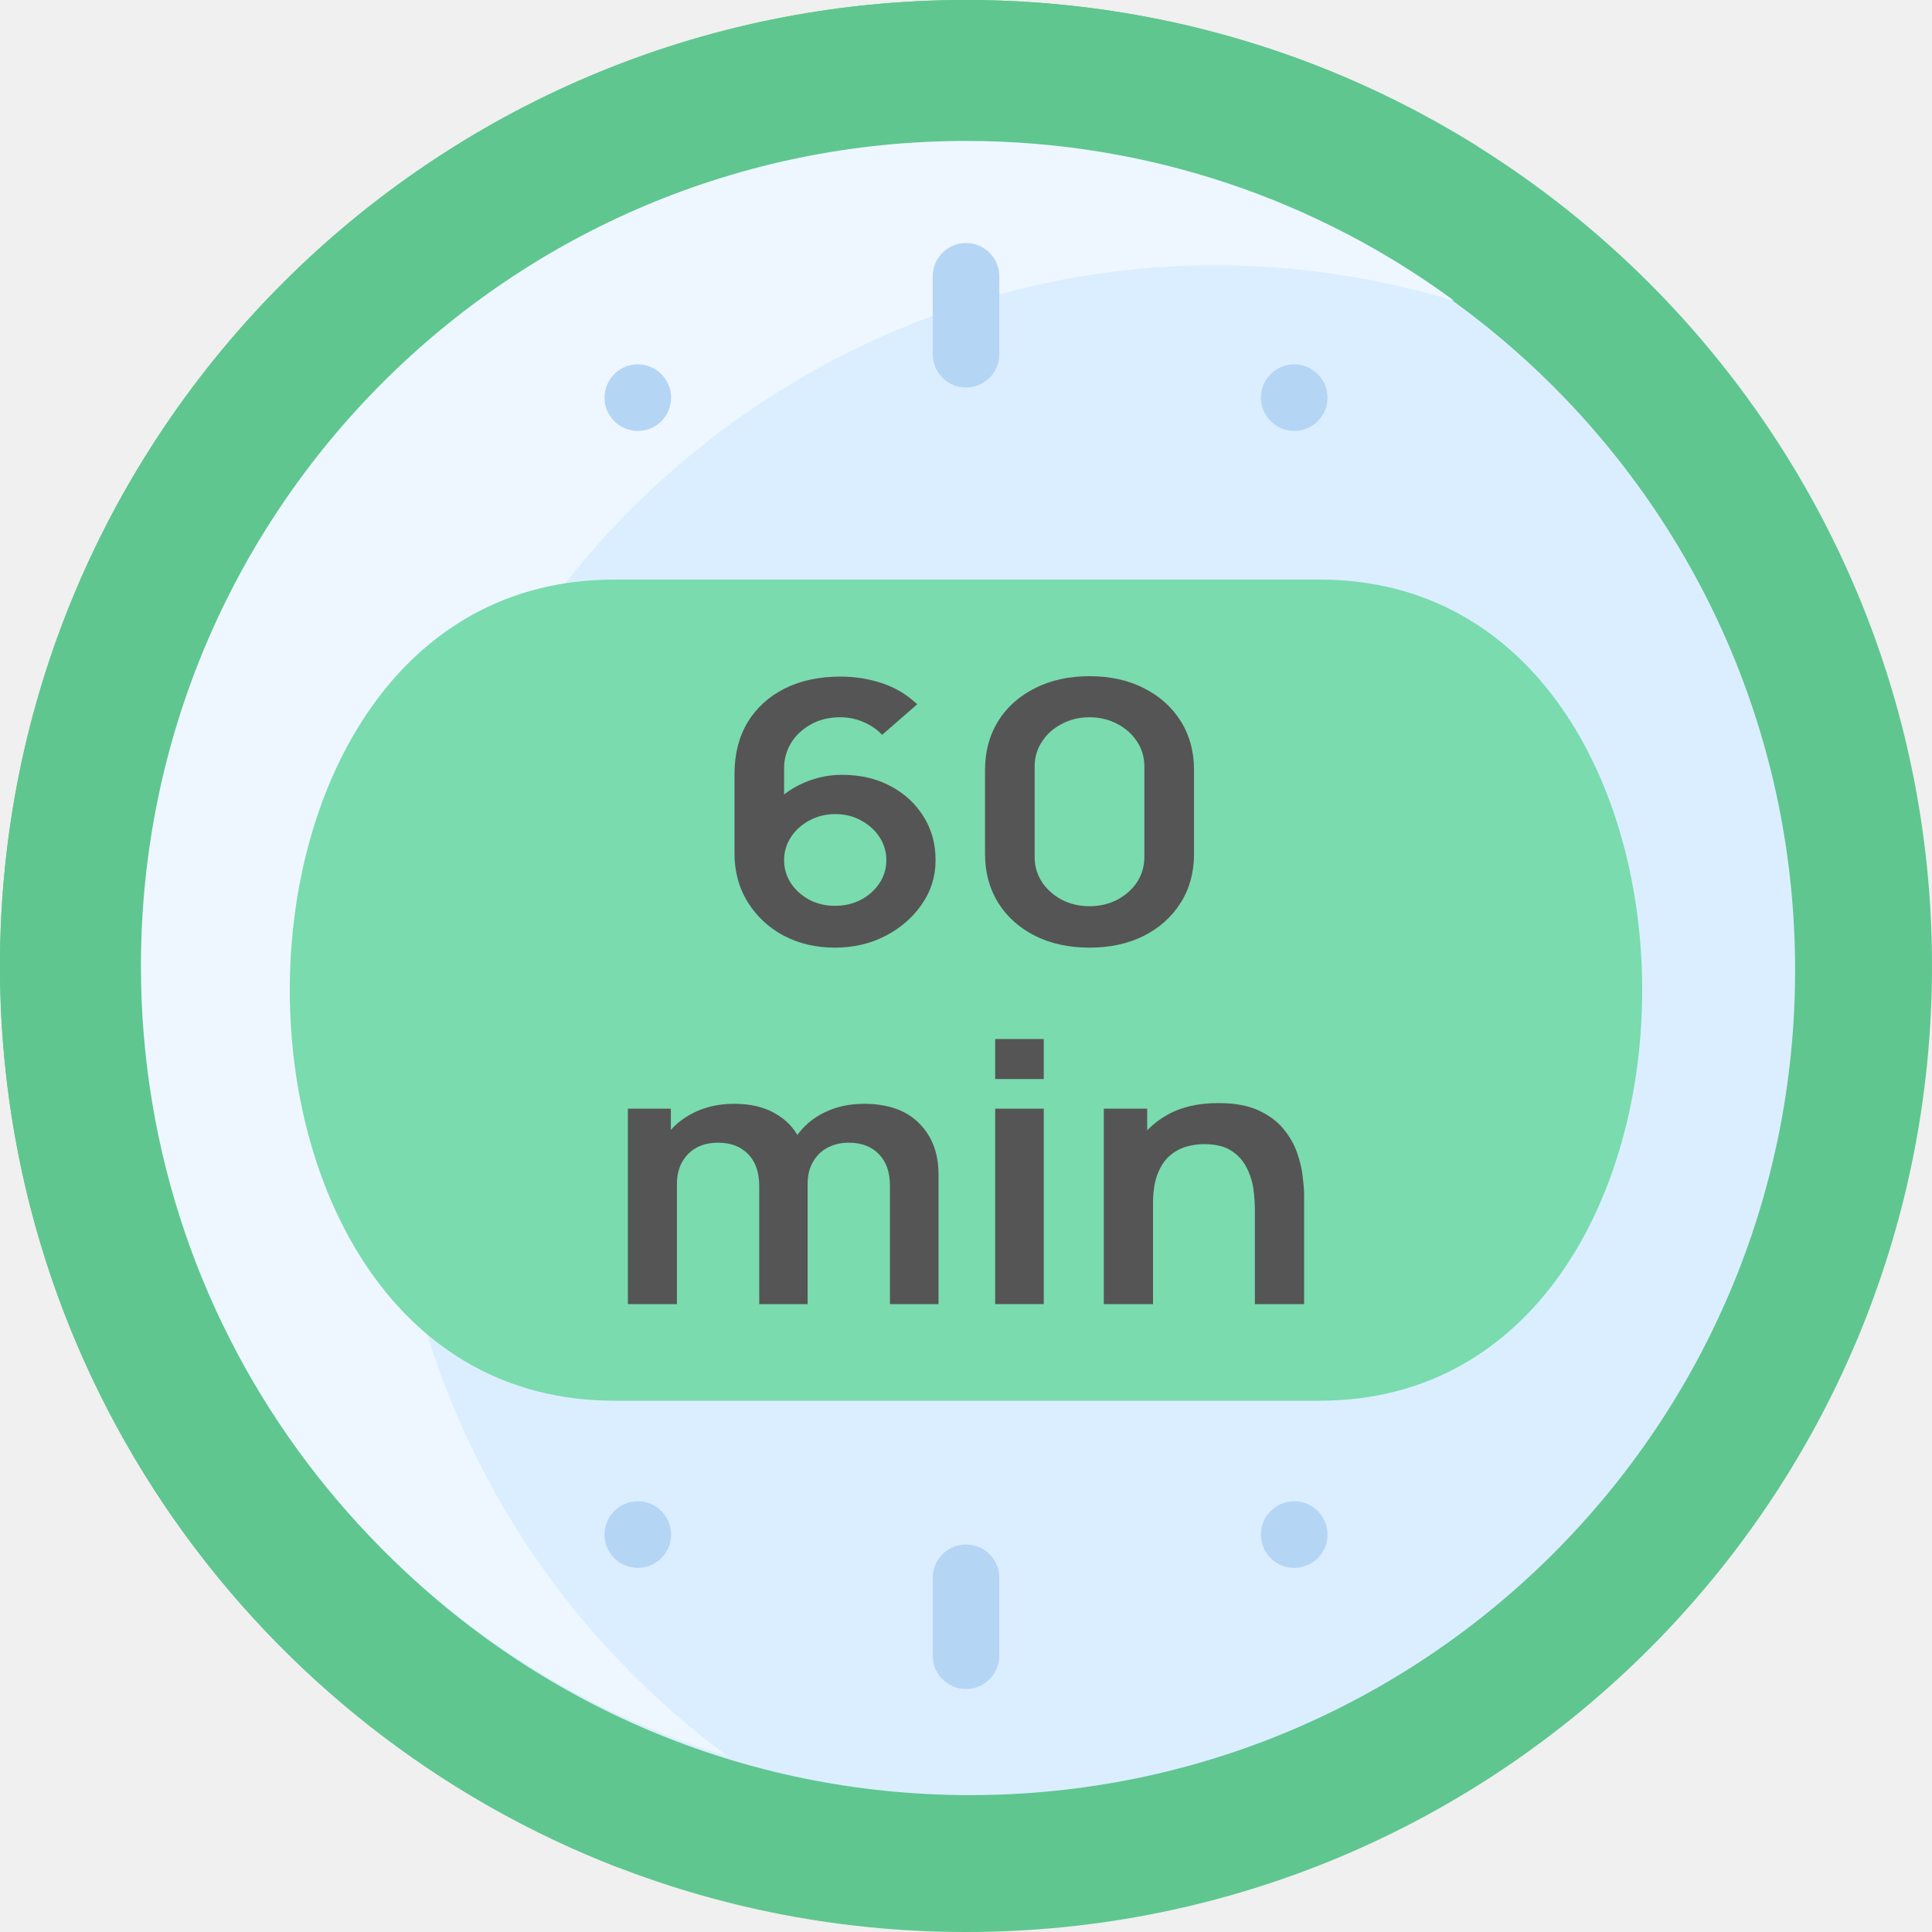
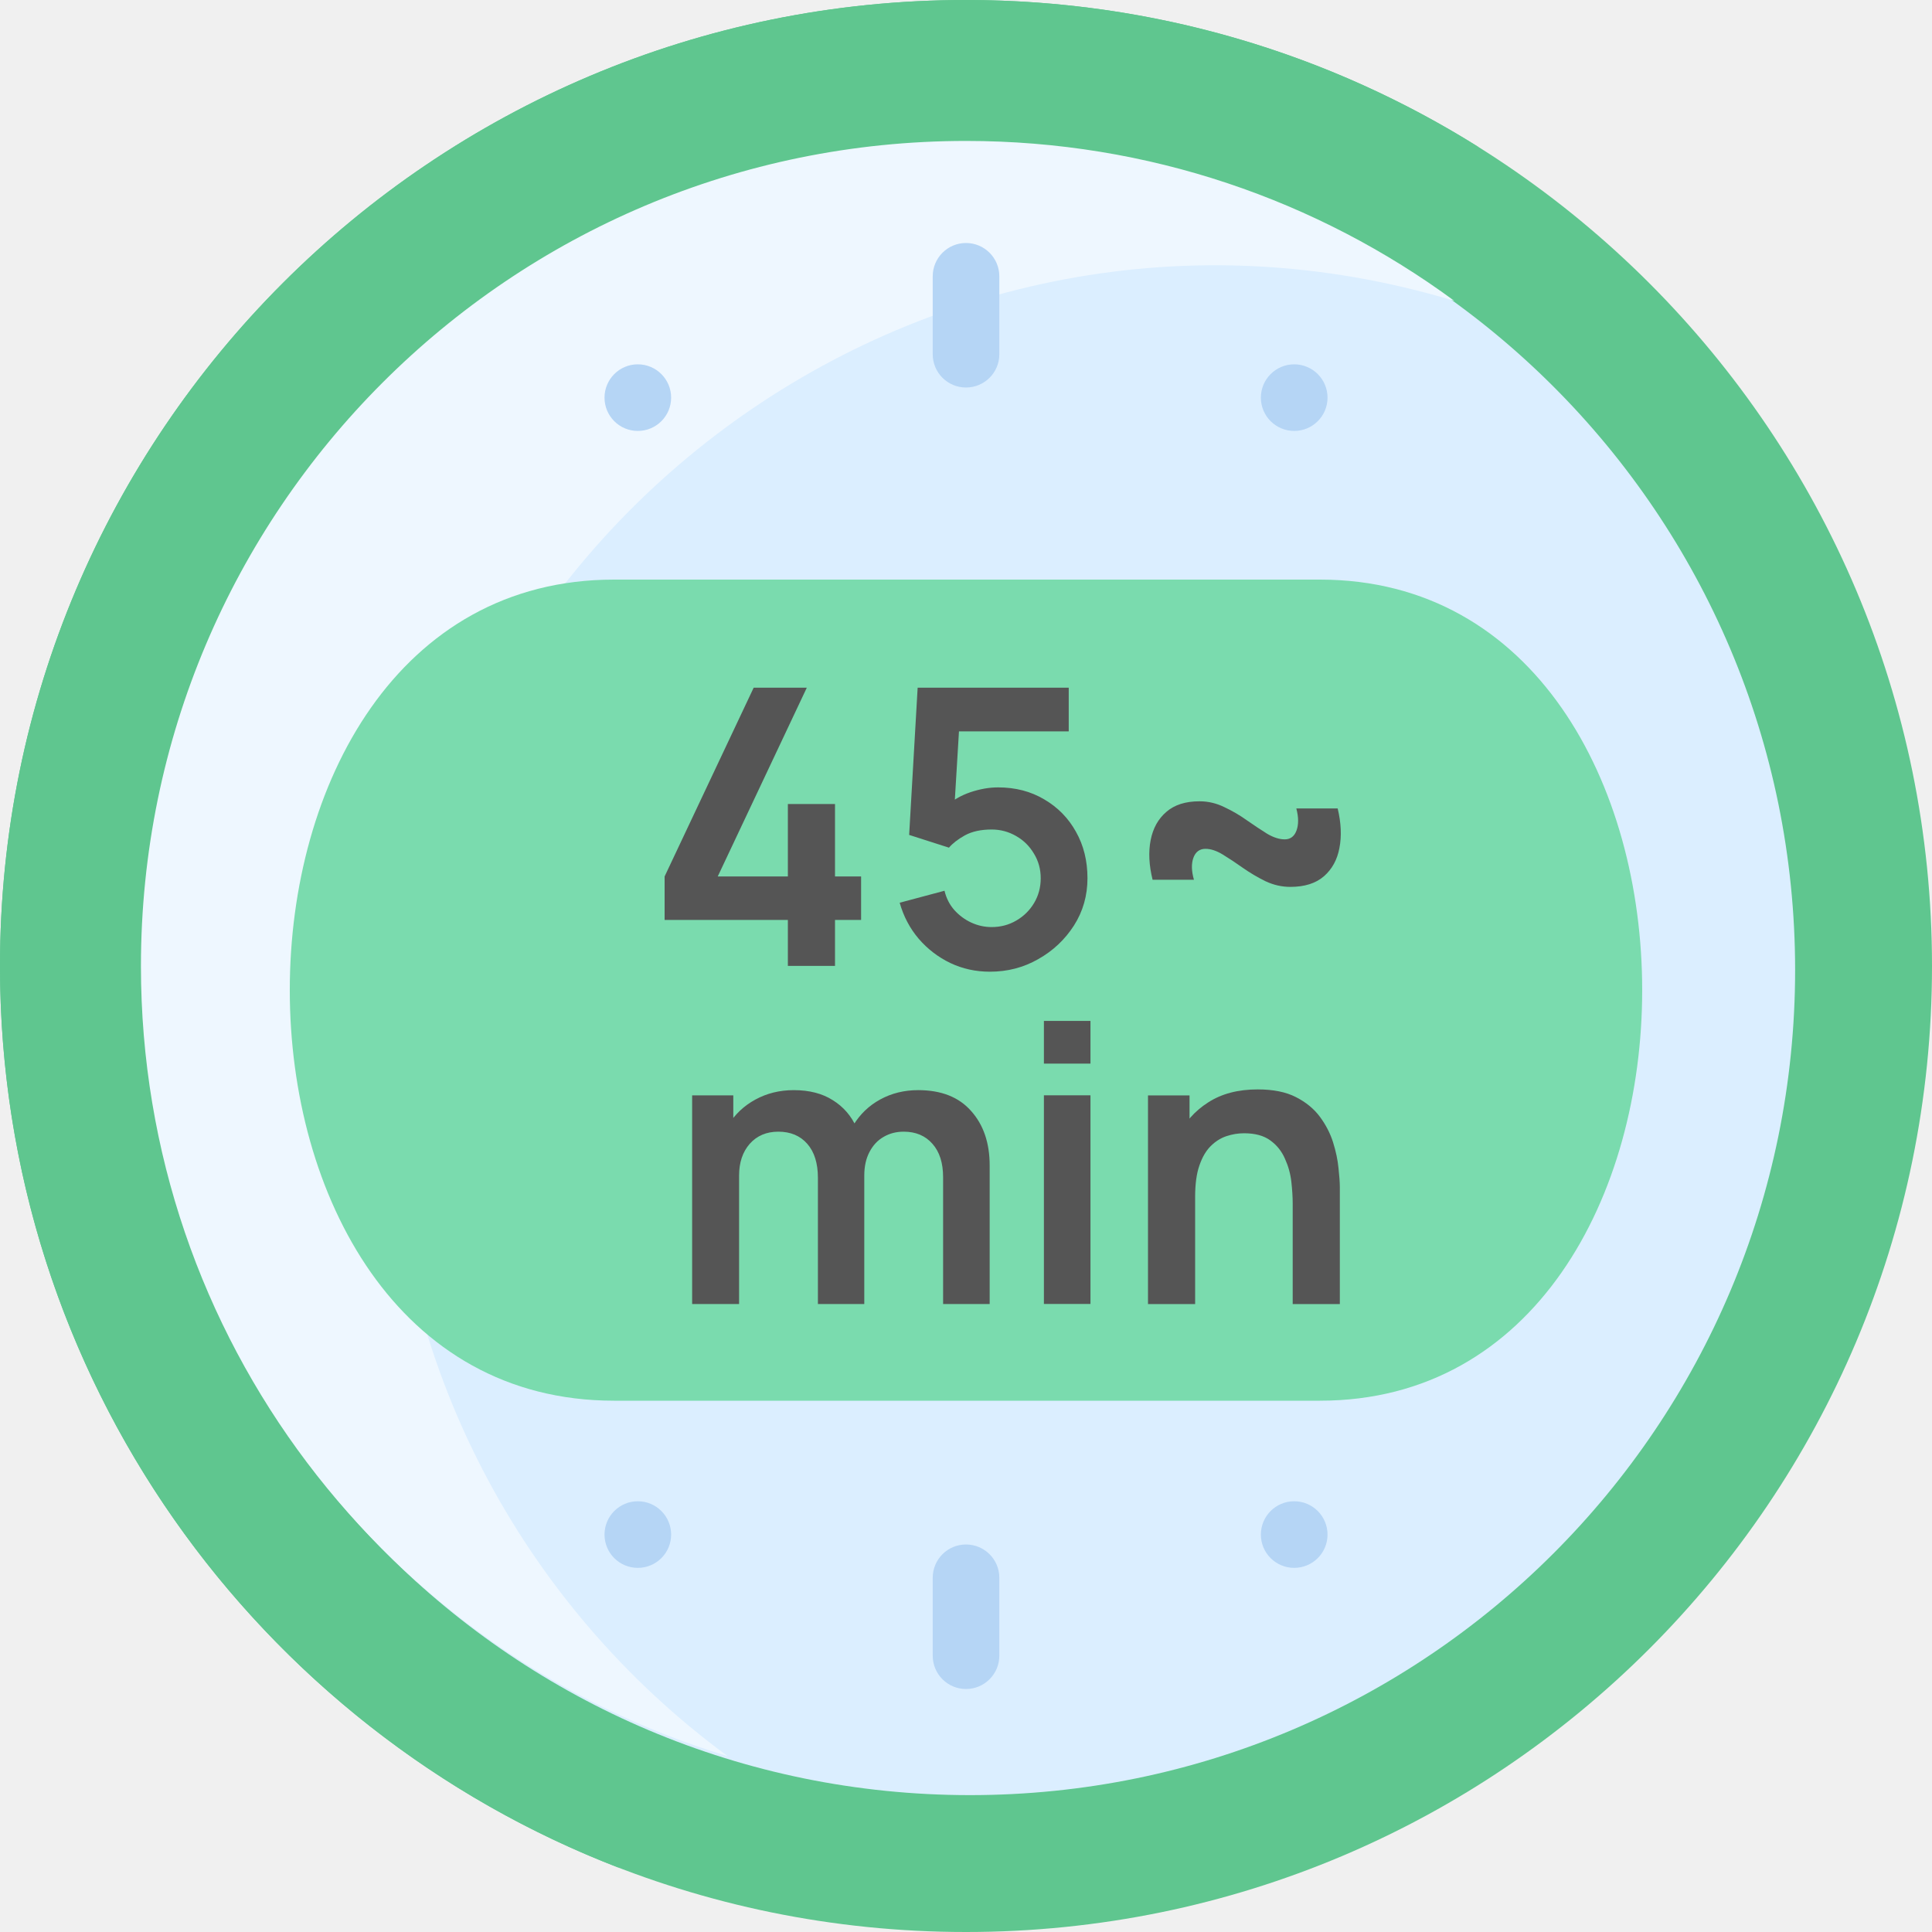
<svg xmlns="http://www.w3.org/2000/svg" width="40" height="40" viewBox="0 0 40 40" fill="none">
-   <g id="24-hours (1) 2" clip-path="url(#clip0_1925_30834)">
-     <path id="Vector" d="M20 40C31.046 40 40 31.046 40 20C40 8.954 31.046 0 20 0C8.954 0 0 8.954 0 20C0 31.046 8.954 40 20 40Z" fill="#5FC68F" />
-     <path id="Vector_2" d="M3.448 21.724C3.448 28.87 7.196 35.141 12.834 38.678C5.328 35.796 0 28.52 0 20C0 8.954 8.954 0 20 0C23.899 0 27.538 1.116 30.615 3.047C28.39 2.192 25.973 1.724 23.448 1.724C12.403 1.724 3.448 10.678 3.448 21.724Z" fill="#5FC68F" />
-     <path id="Vector_3" d="M20.083 37.166C29.517 37.166 37.166 29.517 37.166 20.083C37.166 10.648 29.517 3 20.083 3C10.648 3 3 10.648 3 20.083C3 29.517 10.648 37.166 20.083 37.166Z" fill="#DBEEFF" />
-     <path id="Vector_4" d="M8.09 22.587C8.09 28.239 10.835 33.25 15.065 36.359C8.037 34.241 2.918 27.719 2.918 20.001C2.918 10.566 10.566 2.918 20.001 2.918C23.784 2.918 27.279 4.147 30.109 6.228C19.149 2.928 8.09 11.141 8.09 22.587Z" fill="#EEF7FF" />
-     <g id="Group">
-       <path id="Vector_5" d="M20 34.969C19.619 34.969 19.311 34.66 19.311 34.279V32.666C19.311 32.285 19.619 31.977 20 31.977C20.381 31.977 20.69 32.285 20.69 32.666V34.279C20.69 34.66 20.381 34.969 20 34.969Z" fill="#B5D5F5" />
-       <path id="Vector_6" d="M26.795 32.461C27.176 32.461 27.485 32.153 27.485 31.772C27.485 31.391 27.176 31.082 26.795 31.082C26.414 31.082 26.105 31.391 26.105 31.772C26.105 32.153 26.414 32.461 26.795 32.461Z" fill="#B5D5F5" />
-       <path id="Vector_7" d="M13.205 32.461C13.586 32.461 13.895 32.153 13.895 31.772C13.895 31.391 13.586 31.082 13.205 31.082C12.824 31.082 12.516 31.391 12.516 31.772C12.516 32.153 12.824 32.461 13.205 32.461Z" fill="#B5D5F5" />
-       <path id="Vector_8" d="M26.795 8.922C27.176 8.922 27.485 8.614 27.485 8.233C27.485 7.852 27.176 7.543 26.795 7.543C26.414 7.543 26.105 7.852 26.105 8.233C26.105 8.614 26.414 8.922 26.795 8.922Z" fill="#B5D5F5" />
-       <path id="Vector_9" d="M20 8.023C19.619 8.023 19.311 7.715 19.311 7.334V5.721C19.311 5.34 19.619 5.031 20 5.031C20.381 5.031 20.69 5.34 20.69 5.721V7.334C20.69 7.715 20.381 8.023 20 8.023Z" fill="#B5D5F5" />
-       <path id="Vector_10" d="M13.205 8.922C13.586 8.922 13.895 8.614 13.895 8.233C13.895 7.852 13.586 7.543 13.205 7.543C12.824 7.543 12.516 7.852 12.516 8.233C12.516 8.614 12.824 8.922 13.205 8.922Z" fill="#B5D5F5" />
-     </g>
-     <path id="Vector_11" d="M27.327 12C36.224 12 36.224 29 27.327 29H12.713C3.762 29 3.762 12 12.713 12H27.327Z" fill="#7ADBAE" />
-     <g id="60 min">
-       <path d="M17.286 19.62C16.894 19.62 16.54 19.537 16.226 19.372C15.914 19.205 15.666 18.974 15.482 18.679C15.298 18.384 15.207 18.046 15.207 17.664V16.023C15.207 15.613 15.297 15.258 15.478 14.955C15.662 14.653 15.918 14.42 16.246 14.255C16.578 14.09 16.962 14.008 17.399 14.008C17.703 14.008 17.991 14.054 18.264 14.146C18.536 14.236 18.779 14.381 18.99 14.581L18.264 15.214C18.158 15.101 18.028 15.013 17.875 14.948C17.725 14.883 17.566 14.85 17.399 14.85C17.165 14.85 16.96 14.9 16.785 15C16.61 15.098 16.473 15.226 16.376 15.386C16.281 15.546 16.234 15.717 16.234 15.899V16.795L16.05 16.615C16.223 16.435 16.43 16.295 16.672 16.195C16.915 16.093 17.168 16.042 17.432 16.042C17.811 16.042 18.145 16.119 18.435 16.274C18.724 16.426 18.953 16.636 19.12 16.904C19.287 17.168 19.37 17.47 19.37 17.81C19.37 18.147 19.274 18.453 19.082 18.728C18.893 19 18.641 19.218 18.326 19.38C18.012 19.54 17.665 19.62 17.286 19.62ZM17.286 18.754C17.481 18.754 17.659 18.713 17.821 18.631C17.982 18.546 18.11 18.432 18.205 18.29C18.302 18.145 18.351 17.985 18.351 17.81C18.351 17.635 18.304 17.475 18.209 17.331C18.114 17.186 17.986 17.071 17.825 16.986C17.666 16.898 17.489 16.855 17.295 16.855C17.1 16.855 16.922 16.898 16.76 16.986C16.599 17.071 16.471 17.186 16.376 17.331C16.281 17.475 16.234 17.635 16.234 17.81C16.234 17.98 16.28 18.137 16.372 18.282C16.466 18.424 16.593 18.539 16.752 18.627C16.913 18.712 17.091 18.754 17.286 18.754Z" fill="#555555" />
-       <path d="M22.557 19.62C22.131 19.62 21.756 19.538 21.43 19.376C21.104 19.211 20.849 18.983 20.666 18.691C20.485 18.398 20.394 18.061 20.394 17.679V15.941C20.394 15.559 20.485 15.221 20.666 14.929C20.849 14.637 21.104 14.41 21.43 14.247C21.756 14.082 22.131 14 22.557 14C22.983 14 23.358 14.082 23.681 14.247C24.006 14.41 24.261 14.637 24.445 14.929C24.629 15.221 24.721 15.559 24.721 15.941V17.679C24.721 18.061 24.629 18.398 24.445 18.691C24.261 18.983 24.006 19.211 23.681 19.376C23.358 19.538 22.983 19.62 22.557 19.62ZM22.557 18.762C22.769 18.762 22.961 18.717 23.134 18.627C23.306 18.534 23.443 18.412 23.543 18.26C23.643 18.105 23.693 17.933 23.693 17.743V15.873C23.693 15.681 23.643 15.508 23.543 15.356C23.443 15.201 23.306 15.079 23.134 14.989C22.961 14.897 22.769 14.85 22.557 14.85C22.346 14.85 22.154 14.897 21.981 14.989C21.808 15.079 21.672 15.201 21.572 15.356C21.471 15.508 21.421 15.681 21.421 15.873V17.743C21.421 17.933 21.471 18.105 21.572 18.26C21.672 18.412 21.808 18.534 21.981 18.627C22.154 18.717 22.346 18.762 22.557 18.762Z" fill="#555555" />
-       <path d="M18.425 27V24.542C18.425 24.265 18.348 24.049 18.195 23.894C18.042 23.737 17.835 23.658 17.573 23.658C17.411 23.658 17.267 23.692 17.139 23.759C17.011 23.824 16.909 23.922 16.834 24.052C16.759 24.179 16.721 24.331 16.721 24.509L16.274 24.273C16.271 23.993 16.341 23.747 16.483 23.535C16.628 23.32 16.823 23.152 17.068 23.033C17.313 22.913 17.585 22.853 17.886 22.853C18.384 22.853 18.766 22.988 19.03 23.257C19.298 23.525 19.431 23.877 19.431 24.314V27H18.425ZM13 27V22.954H13.889V24.209H14.015V27H13ZM15.719 27V24.554C15.719 24.271 15.642 24.052 15.489 23.894C15.336 23.737 15.127 23.658 14.863 23.658C14.606 23.658 14.4 23.737 14.245 23.894C14.091 24.052 14.015 24.256 14.015 24.509L13.564 24.239C13.564 23.977 13.636 23.741 13.781 23.531C13.926 23.321 14.121 23.156 14.366 23.036C14.613 22.914 14.89 22.853 15.197 22.853C15.534 22.853 15.815 22.918 16.04 23.048C16.268 23.175 16.438 23.35 16.55 23.572C16.664 23.792 16.721 24.04 16.721 24.318V27H15.719Z" fill="#555555" />
-       <path d="M20.604 22.34V21.512H21.61V22.34H20.604ZM20.604 27V22.954H21.61V27H20.604Z" fill="#555555" />
-       <path d="M25.981 27V25.052C25.981 24.924 25.971 24.783 25.952 24.628C25.932 24.474 25.886 24.325 25.814 24.183C25.744 24.038 25.639 23.919 25.497 23.827C25.357 23.734 25.168 23.688 24.929 23.688C24.801 23.688 24.674 23.707 24.549 23.744C24.423 23.782 24.309 23.847 24.206 23.939C24.106 24.029 24.025 24.154 23.964 24.314C23.903 24.471 23.872 24.674 23.872 24.921L23.275 24.692C23.275 24.348 23.349 24.035 23.496 23.756C23.647 23.476 23.866 23.254 24.156 23.089C24.446 22.921 24.802 22.838 25.225 22.838C25.559 22.838 25.835 22.888 26.052 22.988C26.269 23.087 26.442 23.215 26.57 23.37C26.698 23.525 26.793 23.689 26.854 23.864C26.915 24.039 26.954 24.205 26.971 24.363C26.99 24.517 27 24.643 27 24.741V27H25.981ZM22.853 27V22.954H23.751V24.209H23.872V27H22.853Z" fill="#555555" />
-     </g>
+   <g clip-path="url(#clip0_1925_30834)">
+     <path d="M20 40C31.046 40 40 31.046 40 20C40 8.954 31.046 0 20 0C8.954 0 0 8.954 0 20C0 31.046 8.954 40 20 40Z" fill="#5FC68F" />
+     <path d="M3.448 21.724C3.448 28.87 7.196 35.141 12.834 38.678C5.328 35.796 0 28.52 0 20C0 8.954 8.954 0 20 0C23.899 0 27.538 1.116 30.615 3.047C28.39 2.192 25.973 1.724 23.448 1.724C12.403 1.724 3.448 10.678 3.448 21.724Z" fill="#5FC68F" />
+     <path d="M20.083 37.166C29.517 37.166 37.166 29.517 37.166 20.083C37.166 10.648 29.517 3 20.083 3C10.648 3 3 10.648 3 20.083C3 29.517 10.648 37.166 20.083 37.166Z" fill="#DBEEFF" />
+     <path d="M8.09 22.587C8.09 28.239 10.835 33.25 15.065 36.359C8.037 34.241 2.918 27.719 2.918 20.001C2.918 10.566 10.566 2.918 20.001 2.918C23.784 2.918 27.279 4.147 30.109 6.228C19.149 2.928 8.09 11.141 8.09 22.587Z" fill="#EEF7FF" />
+     <path d="M20 34.969C19.619 34.969 19.311 34.66 19.311 34.279V32.666C19.311 32.285 19.619 31.977 20 31.977C20.381 31.977 20.69 32.285 20.69 32.666V34.279C20.69 34.66 20.381 34.969 20 34.969Z" fill="#B5D5F5" />
+     <path d="M26.795 32.461C27.176 32.461 27.485 32.153 27.485 31.772C27.485 31.391 27.176 31.082 26.795 31.082C26.414 31.082 26.105 31.391 26.105 31.772C26.105 32.153 26.414 32.461 26.795 32.461Z" fill="#B5D5F5" />
+     <path d="M13.205 32.461C13.586 32.461 13.895 32.153 13.895 31.772C13.895 31.391 13.586 31.082 13.205 31.082C12.824 31.082 12.516 31.391 12.516 31.772C12.516 32.153 12.824 32.461 13.205 32.461Z" fill="#B5D5F5" />
+     <path d="M26.795 8.922C27.176 8.922 27.485 8.614 27.485 8.233C27.485 7.852 27.176 7.543 26.795 7.543C26.414 7.543 26.105 7.852 26.105 8.233C26.105 8.614 26.414 8.922 26.795 8.922Z" fill="#B5D5F5" />
+     <path d="M20 8.023C19.619 8.023 19.311 7.715 19.311 7.334V5.721C19.311 5.34 19.619 5.031 20 5.031C20.381 5.031 20.69 5.34 20.69 5.721V7.334C20.69 7.715 20.381 8.023 20 8.023Z" fill="#B5D5F5" />
+     <path d="M13.205 8.922C13.586 8.922 13.895 8.614 13.895 8.233C13.895 7.852 13.586 7.543 13.205 7.543C12.824 7.543 12.516 7.852 12.516 8.233C12.516 8.614 12.824 8.922 13.205 8.922Z" fill="#B5D5F5" />
+     <path d="M27.327 12C36.224 12 36.224 29 27.327 29H12.713C3.762 29 3.762 12 12.713 12H27.327Z" fill="#7ADBAE" />
+     <path d="M26.764 26.999V24.919C26.764 24.783 26.754 24.632 26.736 24.467C26.717 24.301 26.673 24.143 26.604 23.991C26.537 23.836 26.436 23.709 26.3 23.611C26.166 23.512 25.985 23.463 25.756 23.463C25.633 23.463 25.512 23.483 25.392 23.523C25.272 23.563 25.162 23.632 25.064 23.731C24.968 23.827 24.89 23.96 24.832 24.131C24.773 24.299 24.744 24.515 24.744 24.779L24.172 24.535C24.172 24.167 24.242 23.833 24.384 23.535C24.528 23.236 24.738 22.999 25.016 22.823C25.293 22.644 25.634 22.555 26.04 22.555C26.36 22.555 26.624 22.608 26.832 22.715C27.04 22.821 27.205 22.957 27.328 23.123C27.45 23.288 27.541 23.464 27.6 23.651C27.658 23.837 27.696 24.015 27.712 24.183C27.73 24.348 27.74 24.483 27.74 24.587V26.999H26.764ZM23.768 26.999V22.679H24.628V24.019H24.744V26.999H23.768Z" fill="#555555" />
+     <path d="M21.613 22.021V21.137H22.577V22.021H21.613ZM21.613 26.997V22.677H22.577V26.997H21.613Z" fill="#555555" />
+     <path d="M19.526 26.998V24.374C19.526 24.078 19.453 23.848 19.306 23.682C19.159 23.514 18.961 23.43 18.71 23.43C18.555 23.43 18.417 23.466 18.294 23.538C18.171 23.608 18.074 23.712 18.002 23.85C17.93 23.986 17.894 24.149 17.894 24.338L17.466 24.086C17.463 23.788 17.53 23.525 17.666 23.298C17.805 23.069 17.991 22.89 18.226 22.762C18.461 22.634 18.722 22.57 19.01 22.57C19.487 22.57 19.853 22.714 20.106 23.002C20.362 23.288 20.49 23.664 20.49 24.13V26.998H19.526ZM14.33 26.998V22.678H15.182V24.018H15.302V26.998H14.33ZM16.934 26.998V24.386C16.934 24.085 16.861 23.85 16.714 23.682C16.567 23.514 16.367 23.43 16.114 23.43C15.869 23.43 15.671 23.514 15.522 23.682C15.375 23.85 15.302 24.069 15.302 24.338L14.87 24.05C14.87 23.77 14.939 23.518 15.078 23.294C15.217 23.07 15.403 22.894 15.638 22.766C15.875 22.636 16.141 22.57 16.434 22.57C16.757 22.57 17.026 22.64 17.242 22.778C17.461 22.914 17.623 23.101 17.73 23.338C17.839 23.573 17.894 23.838 17.894 24.134V26.998H16.934Z" fill="#555555" />
+     <path d="M26.715 18.362C26.539 18.362 26.368 18.323 26.203 18.246C26.04 18.166 25.884 18.074 25.735 17.97C25.588 17.866 25.45 17.774 25.319 17.694C25.188 17.614 25.068 17.574 24.959 17.574C24.836 17.574 24.752 17.637 24.707 17.762C24.664 17.884 24.668 18.035 24.719 18.214H23.863C23.788 17.91 23.775 17.637 23.823 17.394C23.871 17.148 23.979 16.954 24.147 16.81C24.315 16.663 24.544 16.59 24.835 16.59C25.014 16.59 25.184 16.63 25.347 16.71C25.512 16.787 25.67 16.879 25.819 16.986C25.968 17.09 26.107 17.182 26.235 17.262C26.366 17.339 26.487 17.378 26.599 17.378C26.716 17.378 26.798 17.317 26.843 17.194C26.888 17.071 26.887 16.919 26.839 16.738H27.695C27.767 17.039 27.779 17.312 27.731 17.558C27.686 17.8 27.579 17.995 27.411 18.142C27.243 18.288 27.011 18.362 26.715 18.362Z" fill="#555555" />
+     <path d="M20.495 20.118C20.202 20.118 19.928 20.058 19.675 19.938C19.422 19.816 19.203 19.648 19.019 19.434C18.838 19.221 18.707 18.973 18.627 18.69L19.555 18.442C19.592 18.597 19.66 18.73 19.759 18.842C19.86 18.954 19.978 19.041 20.111 19.102C20.247 19.164 20.387 19.194 20.531 19.194C20.718 19.194 20.888 19.149 21.043 19.058C21.198 18.968 21.32 18.846 21.411 18.694C21.502 18.54 21.547 18.369 21.547 18.182C21.547 17.996 21.5 17.826 21.407 17.674C21.316 17.52 21.194 17.398 21.039 17.31C20.884 17.22 20.715 17.174 20.531 17.174C20.31 17.174 20.126 17.214 19.979 17.294C19.835 17.374 19.724 17.46 19.647 17.55L18.823 17.286L18.999 14.238H22.127V15.142H19.515L19.875 14.802L19.747 16.922L19.571 16.706C19.72 16.57 19.894 16.469 20.091 16.402C20.288 16.336 20.479 16.302 20.663 16.302C21.023 16.302 21.342 16.385 21.619 16.55C21.899 16.713 22.118 16.936 22.275 17.218C22.435 17.501 22.515 17.822 22.515 18.182C22.515 18.542 22.422 18.869 22.235 19.162C22.048 19.453 21.802 19.685 21.495 19.858C21.191 20.032 20.858 20.118 20.495 20.118Z" fill="#555555" />
+     <path d="M16.312 19.998V19.046H13.76V18.146L15.604 14.238H16.704L14.86 18.146H16.312V16.646H17.288V18.146H17.828V19.046H17.288V19.998H16.312Z" fill="#555555" />
  </g>
  <defs>
    <clipPath id="clip0_1925_30834">
      <rect width="40" height="40" fill="white" />
    </clipPath>
  </defs>
</svg>
